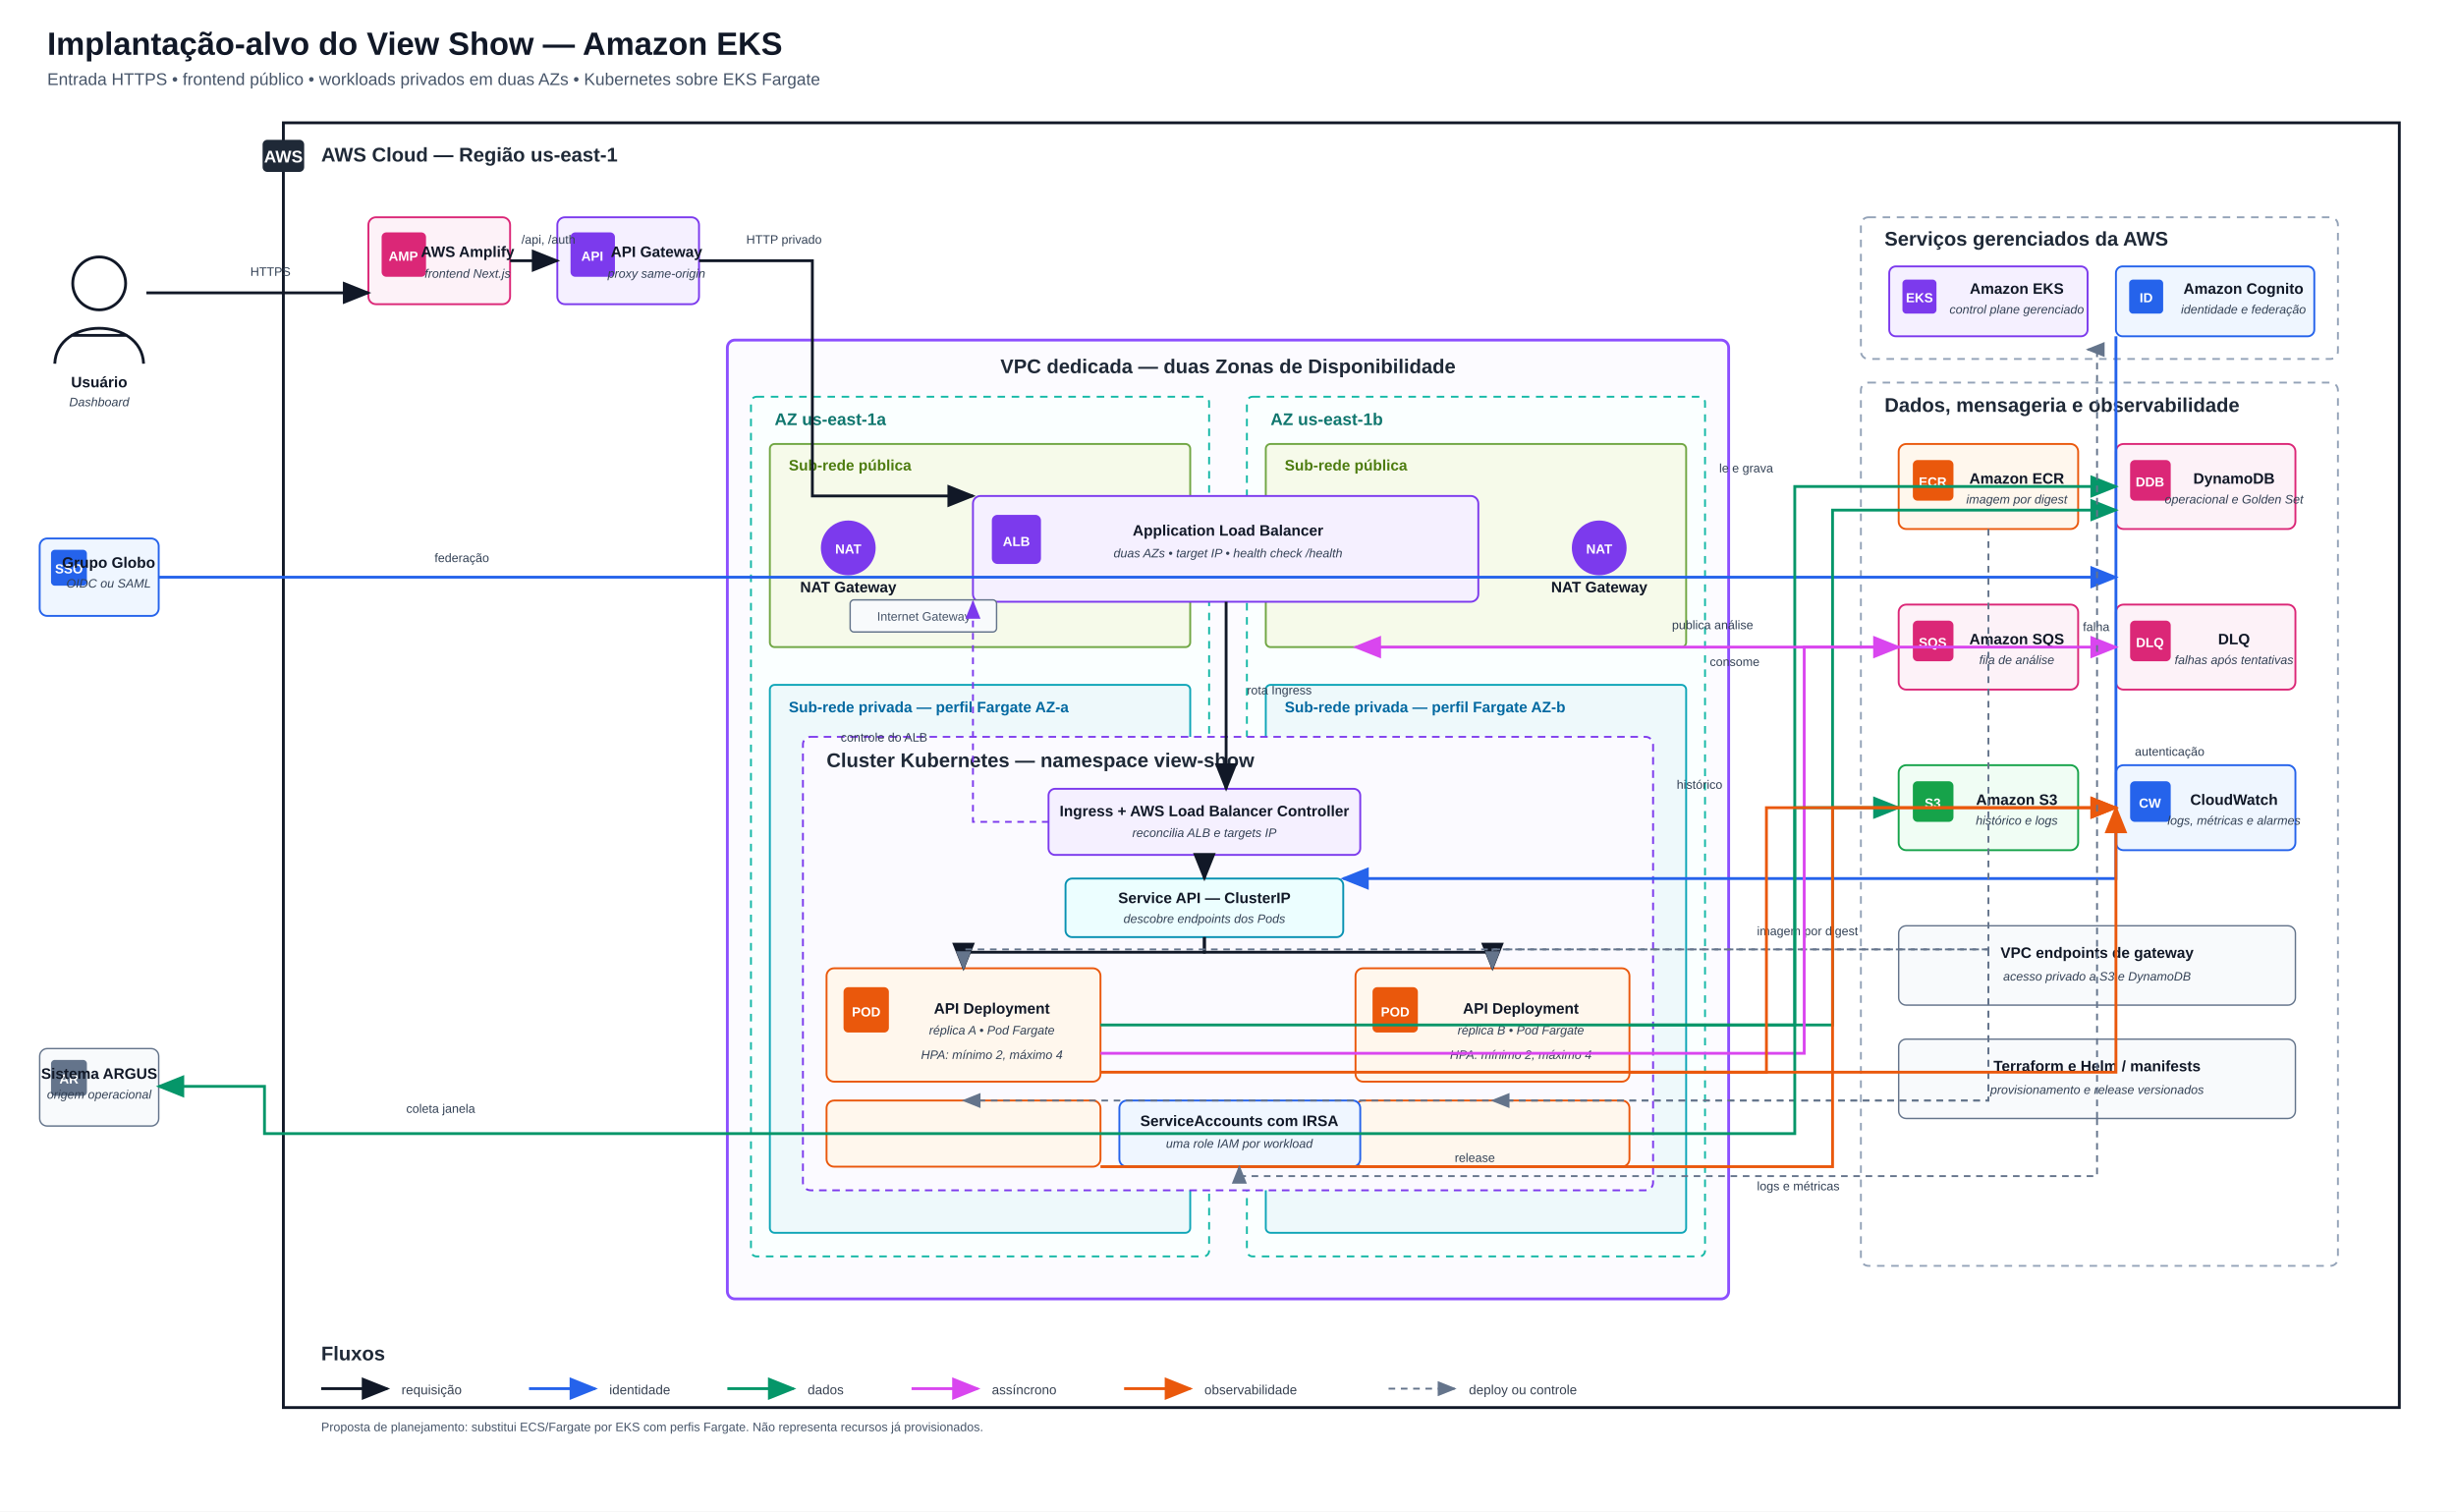
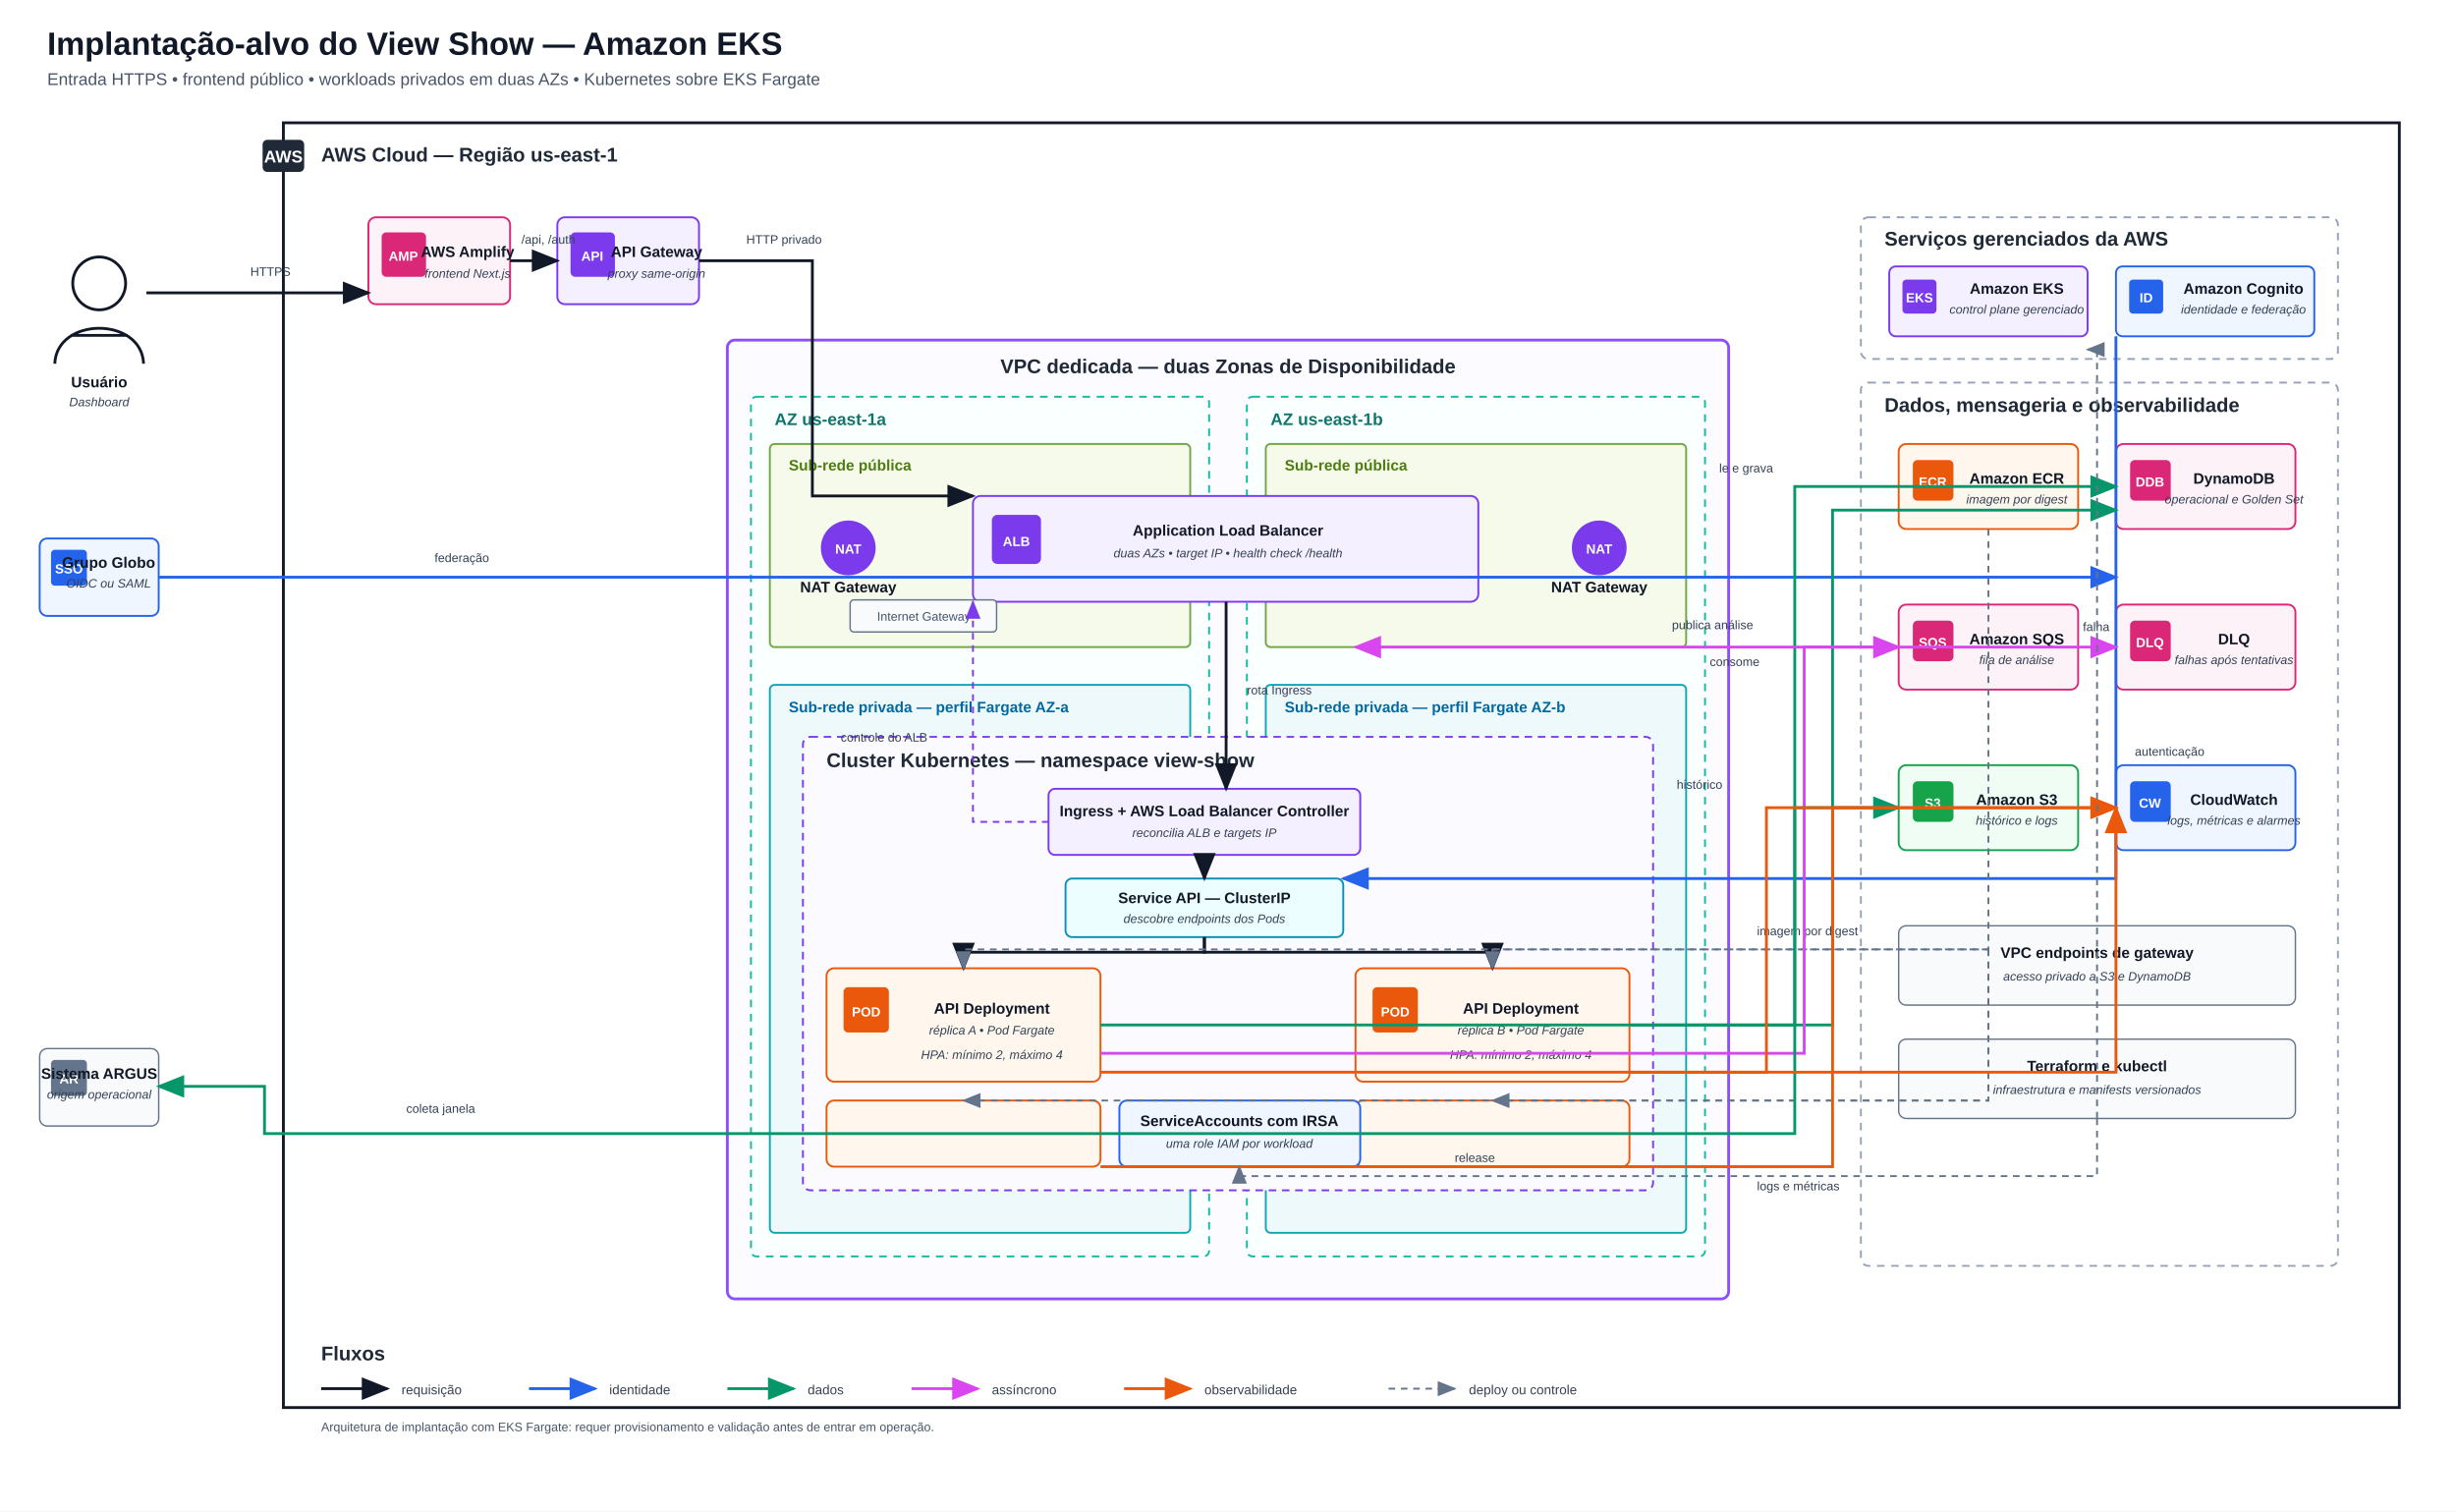
<svg xmlns="http://www.w3.org/2000/svg" width="2600" height="1600" viewBox="0 0 2600 1600" role="img" aria-labelledby="title description">
  <defs>
    <style>
      .title{font:700 34px Arial,sans-serif;fill:#111827}.subtitle{font:18px Arial,sans-serif;fill:#475569}.section{font:700 21px Arial,sans-serif;fill:#1f2937}.zone{font:700 18px Arial,sans-serif;fill:#0f766e}.subnet{font:700 16px Arial,sans-serif;fill:#4d7c0f}.private{font:700 16px Arial,sans-serif;fill:#0369a1}.box-title{font:700 16px Arial,sans-serif;fill:#111827;text-anchor:middle}.box-sub{font:italic 13px Arial,sans-serif;fill:#334155;text-anchor:middle}.small{font:13px Arial,sans-serif;fill:#475569}.label{font:13px Arial,sans-serif;fill:#334155}.legend{font:14px Arial,sans-serif;fill:#374151}.white{font:700 18px Arial,sans-serif;fill:#fff;text-anchor:middle}.icon{font:700 14px Arial,sans-serif;fill:#fff;text-anchor:middle}.aws-boundary{fill:#fff;stroke:#111827;stroke-width:3}.vpc{fill:#fcfbff;stroke:#8c4fff;stroke-width:3}.az{fill:#faffff;stroke:#14b8a6;stroke-width:2;stroke-dasharray:8 7}.pub{fill:#f6faea;stroke:#70a643;stroke-width:2}.priv{fill:#eef9fb;stroke:#0ea5b7;stroke-width:2}.managed{fill:#fff;stroke:#94a3b8;stroke-width:2;stroke-dasharray:8 7}.node{fill:#fff;stroke:#334155;stroke-width:1.7}.purple{fill:#f5f0ff;stroke:#7c3aed;stroke-width:2}.orange{fill:#fff7ed;stroke:#ea580c;stroke-width:2}.pink{fill:#fdf2f8;stroke:#db2777;stroke-width:2}.blue{fill:#eff6ff;stroke:#2563eb;stroke-width:2}.green{fill:#f0fdf4;stroke:#16a34a;stroke-width:2}.cyan{fill:#ecfeff;stroke:#0891b2;stroke-width:2}.gray{fill:#f8fafc;stroke:#64748b;stroke-width:1.5}.flow{fill:none;stroke:#111827;stroke-width:3;marker-end:url(#arrowBlack)}.identity{fill:none;stroke:#2563eb;stroke-width:3;marker-end:url(#arrowBlue)}.data{fill:none;stroke:#059669;stroke-width:3;marker-end:url(#arrowGreen)}.async{fill:none;stroke:#d946ef;stroke-width:3;marker-end:url(#arrowPink)}.observe{fill:none;stroke:#ea580c;stroke-width:3;marker-end:url(#arrowOrange)}.control{fill:none;stroke:#64748b;stroke-width:2;stroke-dasharray:7 6;marker-end:url(#arrowGray)}.controller{fill:none;stroke:#7c3aed;stroke-width:2;stroke-dasharray:7 6;marker-end:url(#arrowPurple)}
    </style>
    <marker id="arrowBlack" markerWidth="10" markerHeight="10" refX="9" refY="4" orient="auto">
      <path d="M0,0 L10,4 L0,8 Z" fill="#111827" />
    </marker>
    <marker id="arrowBlue" markerWidth="10" markerHeight="10" refX="9" refY="4" orient="auto">
      <path d="M0,0 L10,4 L0,8 Z" fill="#2563eb" />
    </marker>
    <marker id="arrowGreen" markerWidth="10" markerHeight="10" refX="9" refY="4" orient="auto">
      <path d="M0,0 L10,4 L0,8 Z" fill="#059669" />
    </marker>
    <marker id="arrowPink" markerWidth="10" markerHeight="10" refX="9" refY="4" orient="auto">
      <path d="M0,0 L10,4 L0,8 Z" fill="#d946ef" />
    </marker>
    <marker id="arrowOrange" markerWidth="10" markerHeight="10" refX="9" refY="4" orient="auto">
      <path d="M0,0 L10,4 L0,8 Z" fill="#ea580c" />
    </marker>
    <marker id="arrowGray" markerWidth="10" markerHeight="10" refX="9" refY="4" orient="auto">
      <path d="M0,0 L10,4 L0,8 Z" fill="#64748b" />
    </marker>
    <marker id="arrowPurple" markerWidth="10" markerHeight="10" refX="9" refY="4" orient="auto">
      <path d="M0,0 L10,4 L0,8 Z" fill="#7c3aed" />
    </marker>
  </defs>
  <rect width="2600" height="1600" fill="#ffffff" />
  <text x="50" y="58" class="title">Implantação-alvo do View Show — Amazon EKS</text>
  <text x="50" y="90" class="subtitle">Entrada HTTPS • frontend público • workloads privados em duas AZs • Kubernetes sobre EKS Fargate</text>
  <rect x="300" y="130" width="2240" height="1360" rx="0" class="aws-boundary" />
  <rect x="278" y="148" width="44" height="34" rx="5" fill="#1f2937" />
  <text x="300" y="172" class="white">AWS</text>
  <text x="340" y="171" class="section">AWS Cloud — Região us-east-1</text>
  <circle cx="105" cy="300" r="28" fill="none" stroke="#111827" stroke-width="3" />
  <path d="M58 385 C60 335 150 335 152 385 M75 355 L135 355" fill="none" stroke="#111827" stroke-width="3" />
  <text x="105" y="410" class="box-title">Usuário</text>
  <text x="105" y="430" class="box-sub">Dashboard</text>
  <rect x="42" y="570" width="126" height="82" rx="8" class="blue" />
  <rect x="54" y="582" width="38" height="38" rx="4" fill="#2563eb" />
  <text x="73" y="607" class="icon">SSO</text>
  <text x="115" y="601" class="box-title">Grupo Globo</text>
  <text x="115" y="622" class="box-sub">OIDC ou SAML</text>
  <rect x="42" y="1110" width="126" height="82" rx="8" class="gray" />
  <rect x="54" y="1122" width="38" height="38" rx="4" fill="#64748b" />
  <text x="73" y="1147" class="icon">AR</text>
  <text x="105" y="1142" class="box-title">Sistema ARGUS</text>
  <text x="105" y="1163" class="box-sub">origem operacional</text>
  <g transform="translate(390,230)">
    <rect width="150" height="92" rx="8" class="pink" />
    <rect x="14" y="16" width="47" height="47" rx="5" fill="#db2777" />
    <text x="37" y="46" class="icon">AMP</text>
    <text x="105" y="42" class="box-title">AWS Amplify</text>
    <text x="105" y="64" class="box-sub">frontend Next.js</text>
  </g>
  <g transform="translate(590,230)">
    <rect width="150" height="92" rx="8" class="purple" />
    <rect x="14" y="16" width="47" height="47" rx="5" fill="#7c3aed" />
    <text x="37" y="46" class="icon">API</text>
    <text x="105" y="42" class="box-title">API Gateway</text>
    <text x="105" y="64" class="box-sub">proxy same-origin</text>
  </g>
  <rect x="770" y="360" width="1060" height="1015" rx="8" class="vpc" />
  <text x="1300" y="395" class="section" text-anchor="middle" fill="#6d28d9">VPC dedicada — duas Zonas de Disponibilidade</text>
  <rect x="795" y="420" width="485" height="910" rx="6" class="az" />
  <text x="820" y="450" class="zone">AZ us-east-1a</text>
  <rect x="1320" y="420" width="485" height="910" rx="6" class="az" />
  <text x="1345" y="450" class="zone">AZ us-east-1b</text>
  <rect x="815" y="470" width="445" height="215" rx="5" class="pub" />
  <text x="835" y="498" class="subnet">Sub-rede pública</text>
  <rect x="1340" y="470" width="445" height="215" rx="5" class="pub" />
  <text x="1360" y="498" class="subnet">Sub-rede pública</text>
  <rect x="815" y="725" width="445" height="580" rx="5" class="priv" />
  <text x="835" y="754" class="private">Sub-rede privada — perfil Fargate AZ-a</text>
  <rect x="1340" y="725" width="445" height="580" rx="5" class="priv" />
  <text x="1360" y="754" class="private">Sub-rede privada — perfil Fargate AZ-b</text>
  <rect x="1030" y="525" width="535" height="112" rx="8" class="purple" />
  <rect x="1050" y="545" width="52" height="52" rx="6" fill="#7c3aed" />
  <text x="1076" y="578" class="icon">ALB</text>
  <text x="1300" y="567" class="box-title">Application Load Balancer</text>
  <text x="1300" y="590" class="box-sub">duas AZs • target IP • health check /health</text>
  <g transform="translate(860,545)">
    <circle cx="38" cy="35" r="29" fill="#7c3aed" />
    <text x="38" y="41" class="icon">NAT</text>
    <text x="38" y="82" class="box-title">NAT Gateway</text>
  </g>
  <g transform="translate(1655,545)">
    <circle cx="38" cy="35" r="29" fill="#7c3aed" />
    <text x="38" y="41" class="icon">NAT</text>
    <text x="38" y="82" class="box-title">NAT Gateway</text>
  </g>
  <rect x="900" y="635" width="155" height="34" rx="4" class="gray" />
  <text x="978" y="657" class="small" text-anchor="middle">Internet Gateway</text>
  <rect x="1970" y="230" width="505" height="150" rx="8" class="managed" />
  <text x="1995" y="260" class="section">Serviços gerenciados da AWS</text>
  <rect x="2000" y="282" width="210" height="74" rx="7" class="purple" />
  <rect x="2014" y="296" width="36" height="36" rx="4" fill="#7c3aed" />
  <text x="2032" y="320" class="icon">EKS</text>
  <text x="2135" y="311" class="box-title">Amazon EKS</text>
  <text x="2135" y="332" class="box-sub">control plane gerenciado</text>
  <rect x="2240" y="282" width="210" height="74" rx="7" class="blue" />
  <rect x="2254" y="296" width="36" height="36" rx="4" fill="#2563eb" />
  <text x="2272" y="320" class="icon">ID</text>
  <text x="2375" y="311" class="box-title">Amazon Cognito</text>
  <text x="2375" y="332" class="box-sub">identidade e federação</text>
  <rect x="850" y="780" width="900" height="480" rx="8" fill="#fbfaff" stroke="#7c3aed" stroke-width="2" stroke-dasharray="8 6" />
  <text x="875" y="812" class="section" fill="#6d28d9">Cluster Kubernetes — namespace view-show</text>
  <rect x="1110" y="835" width="330" height="70" rx="7" class="purple" />
  <text x="1275" y="864" class="box-title">Ingress + AWS Load Balancer Controller</text>
  <text x="1275" y="886" class="box-sub">reconcilia ALB e targets IP</text>
  <rect x="1128" y="930" width="294" height="62" rx="7" class="cyan" />
  <text x="1275" y="956" class="box-title">Service API — ClusterIP</text>
  <text x="1275" y="977" class="box-sub">descobre endpoints dos Pods</text>
  <g transform="translate(875,1025)">
    <rect width="290" height="120" rx="8" class="orange" />
    <rect x="18" y="20" width="48" height="48" rx="5" fill="#ea580c" />
    <text x="42" y="51" class="icon">POD</text>
    <text x="175" y="48" class="box-title">API Deployment</text>
    <text x="175" y="70" class="box-sub">réplica A • Pod Fargate</text>
    <text x="175" y="96" class="box-sub">HPA: mínimo 2, máximo 4</text>
  </g>
  <g transform="translate(1435,1025)">
    <rect width="290" height="120" rx="8" class="orange" />
    <rect x="18" y="20" width="48" height="48" rx="5" fill="#ea580c" />
    <text x="42" y="51" class="icon">POD</text>
    <text x="175" y="48" class="box-title">API Deployment</text>
    <text x="175" y="70" class="box-sub">réplica B • Pod Fargate</text>
    <text x="175" y="96" class="box-sub">HPA: mínimo 2, máximo 4</text>
  </g>
  <g transform="translate(875,1165)">
    <rect width="290" height="70" rx="8" class="orange" />
    <text x="145" y="1193" class="box-title">CronJob de ingestão</text>
    <text x="145" y="1215" class="box-sub">agenda no Kubernetes</text>
  </g>
  <g transform="translate(1435,1165)">
    <rect width="290" height="70" rx="8" class="orange" />
    <text x="145" y="1193" class="box-title">Worker de análise</text>
    <text x="145" y="1215" class="box-sub">Deployment + KEDA ou HPA</text>
  </g>
  <rect x="1185" y="1165" width="255" height="70" rx="8" class="blue" />
  <text x="1312" y="1192" class="box-title">ServiceAccounts com IRSA</text>
  <text x="1312" y="1215" class="box-sub">uma role IAM por workload</text>
  <rect x="1970" y="405" width="505" height="935" rx="8" class="managed" />
  <text x="1995" y="436" class="section">Dados, mensageria e observabilidade</text>
  <g transform="translate(2010,470)">
    <rect width="190" height="90" rx="8" class="orange" />
    <rect x="15" y="17" width="43" height="43" rx="5" fill="#ea580c" />
    <text x="36" y="45" class="icon">ECR</text>
    <text x="125" y="42" class="box-title">Amazon ECR</text>
    <text x="125" y="63" class="box-sub">imagem por digest</text>
  </g>
  <g transform="translate(2240,470)">
    <rect width="190" height="90" rx="8" class="pink" />
    <rect x="15" y="17" width="43" height="43" rx="5" fill="#db2777" />
    <text x="36" y="45" class="icon">DDB</text>
    <text x="125" y="42" class="box-title">DynamoDB</text>
    <text x="125" y="63" class="box-sub">operacional e Golden Set</text>
  </g>
  <g transform="translate(2010,640)">
    <rect width="190" height="90" rx="8" class="pink" />
    <rect x="15" y="17" width="43" height="43" rx="5" fill="#db2777" />
    <text x="36" y="45" class="icon">SQS</text>
    <text x="125" y="42" class="box-title">Amazon SQS</text>
    <text x="125" y="63" class="box-sub">fila de análise</text>
  </g>
  <g transform="translate(2240,640)">
    <rect width="190" height="90" rx="8" class="pink" />
    <rect x="15" y="17" width="43" height="43" rx="5" fill="#db2777" />
    <text x="36" y="45" class="icon">DLQ</text>
    <text x="125" y="42" class="box-title">DLQ</text>
    <text x="125" y="63" class="box-sub">falhas após tentativas</text>
  </g>
  <g transform="translate(2010,810)">
    <rect width="190" height="90" rx="8" class="green" />
    <rect x="15" y="17" width="43" height="43" rx="5" fill="#16a34a" />
    <text x="36" y="45" class="icon">S3</text>
    <text x="125" y="42" class="box-title">Amazon S3</text>
    <text x="125" y="63" class="box-sub">histórico e logs</text>
  </g>
  <g transform="translate(2240,810)">
    <rect width="190" height="90" rx="8" class="blue" />
    <rect x="15" y="17" width="43" height="43" rx="5" fill="#2563eb" />
    <text x="36" y="45" class="icon">CW</text>
    <text x="125" y="42" class="box-title">CloudWatch</text>
    <text x="125" y="63" class="box-sub">logs, métricas e alarmes</text>
  </g>
  <rect x="2010" y="980" width="420" height="84" rx="8" class="gray" />
  <text x="2220" y="1014" class="box-title">VPC endpoints de gateway</text>
  <text x="2220" y="1038" class="box-sub">acesso privado a S3 e DynamoDB</text>
  <rect x="2010" y="1100" width="420" height="84" rx="8" class="gray" />
-   <text x="2220" y="1134" class="box-title">Terraform e Helm / manifests</text>
-   <text x="2220" y="1158" class="box-sub">provisionamento e release versionados</text>
+   <text x="2220" y="1134" class="box-title">Terraform e kubectl</text>
+   <text x="2220" y="1158" class="box-sub">infraestrutura e manifests versionados</text>
  <path d="M155 310 H390" class="flow" />
  <text x="265" y="292" class="label">HTTPS</text>
  <path d="M540 276 H590" class="flow" />
  <text x="552" y="258" class="label">/api, /auth</text>
  <path d="M740 276 H860 V525 H1030" class="flow" />
  <text x="790" y="258" class="label">HTTP privado</text>
  <path d="M1298 637 V835" class="flow" />
  <text x="1320" y="735" class="label">rota Ingress</text>
  <path d="M1275 905 V930" class="flow" />
  <path d="M1275 992 V1008 H1020 V1025" class="flow" />
  <path d="M1275 992 V1008 H1580 V1025" class="flow" />
  <path d="M1110 870 H1030 V637" class="controller" />
  <text x="890" y="785" class="label" fill="#6d28d9">controle do ALB</text>
  <path d="M168 611 H2240" class="identity" />
  <text x="460" y="595" class="label" fill="#2563eb">federação</text>
  <path d="M2240 356 V930 H1422" class="identity" />
  <text x="2260" y="800" class="label" fill="#2563eb">autenticação</text>
  <path d="M2105 560 V1005 H1020 V1025" class="control" />
  <path d="M2105 1005 H1580 V1025" class="control" />
  <path d="M2105 1005 V1165 H1020" class="control" />
  <path d="M2105 1005 V1165 H1580" class="control" />
  <text x="1860" y="990" class="label">imagem por digest</text>
  <path d="M1165 1085 H1900 V515 H2240" class="data" />
  <path d="M1725 1085 H1940 V540 H2240" class="data" />
  <text x="1820" y="500" class="label" fill="#047857">le e grava</text>
  <path d="M1165 1115 H1910 V685 H2010" class="async" />
  <text x="1770" y="666" class="label" fill="#c026d3">publica análise</text>
  <path d="M2200 685 H1435" class="async" />
  <text x="1810" y="705" class="label" fill="#c026d3">consome</text>
  <path d="M1165 1200 H280 V1150 H168" class="data" />
  <text x="430" y="1178" class="label" fill="#047857">coleta janela</text>
  <path d="M1165 1200 H1900 V855 H2010" class="data" />
  <text x="1775" y="835" class="label" fill="#047857">histórico</text>
  <path d="M1165 1135 H1870 V855 H2240" class="observe" />
  <path d="M1725 1135 H2240 V855" class="observe" />
  <path d="M1165 1235 H1940 V855 H2240" class="observe" />
  <text x="1860" y="1260" class="label" fill="#c2410c">logs e métricas</text>
  <path d="M2200 685 H2240" class="async" />
  <text x="2205" y="668" class="label" fill="#c026d3">falha</text>
  <path d="M2220 1184 V1245 H1312 V1235" class="control" />
  <text x="1540" y="1230" class="label">release</text>
  <path d="M2220 1184 V370 H2210" class="control" />
  <text x="340" y="1440" class="section">Fluxos</text>
  <path d="M340 1470 H410" class="flow" />
  <text x="425" y="1476" class="legend">requisição</text>
  <path d="M560 1470 H630" class="identity" />
  <text x="645" y="1476" class="legend">identidade</text>
  <path d="M770 1470 H840" class="data" />
  <text x="855" y="1476" class="legend">dados</text>
  <path d="M965 1470 H1035" class="async" />
  <text x="1050" y="1476" class="legend">assíncrono</text>
  <path d="M1190 1470 H1260" class="observe" />
  <text x="1275" y="1476" class="legend">observabilidade</text>
  <path d="M1470 1470 H1540" class="control" />
  <text x="1555" y="1476" class="legend">deploy ou controle</text>
-   <text x="340" y="1515" class="small">Proposta de planejamento: substitui ECS/Fargate por EKS com perfis Fargate. Não representa recursos já provisionados.</text>
+   <text x="340" y="1515" class="small">Arquitetura de implantação com EKS Fargate: requer provisionamento e validação antes de entrar em operação.</text>
</svg>
